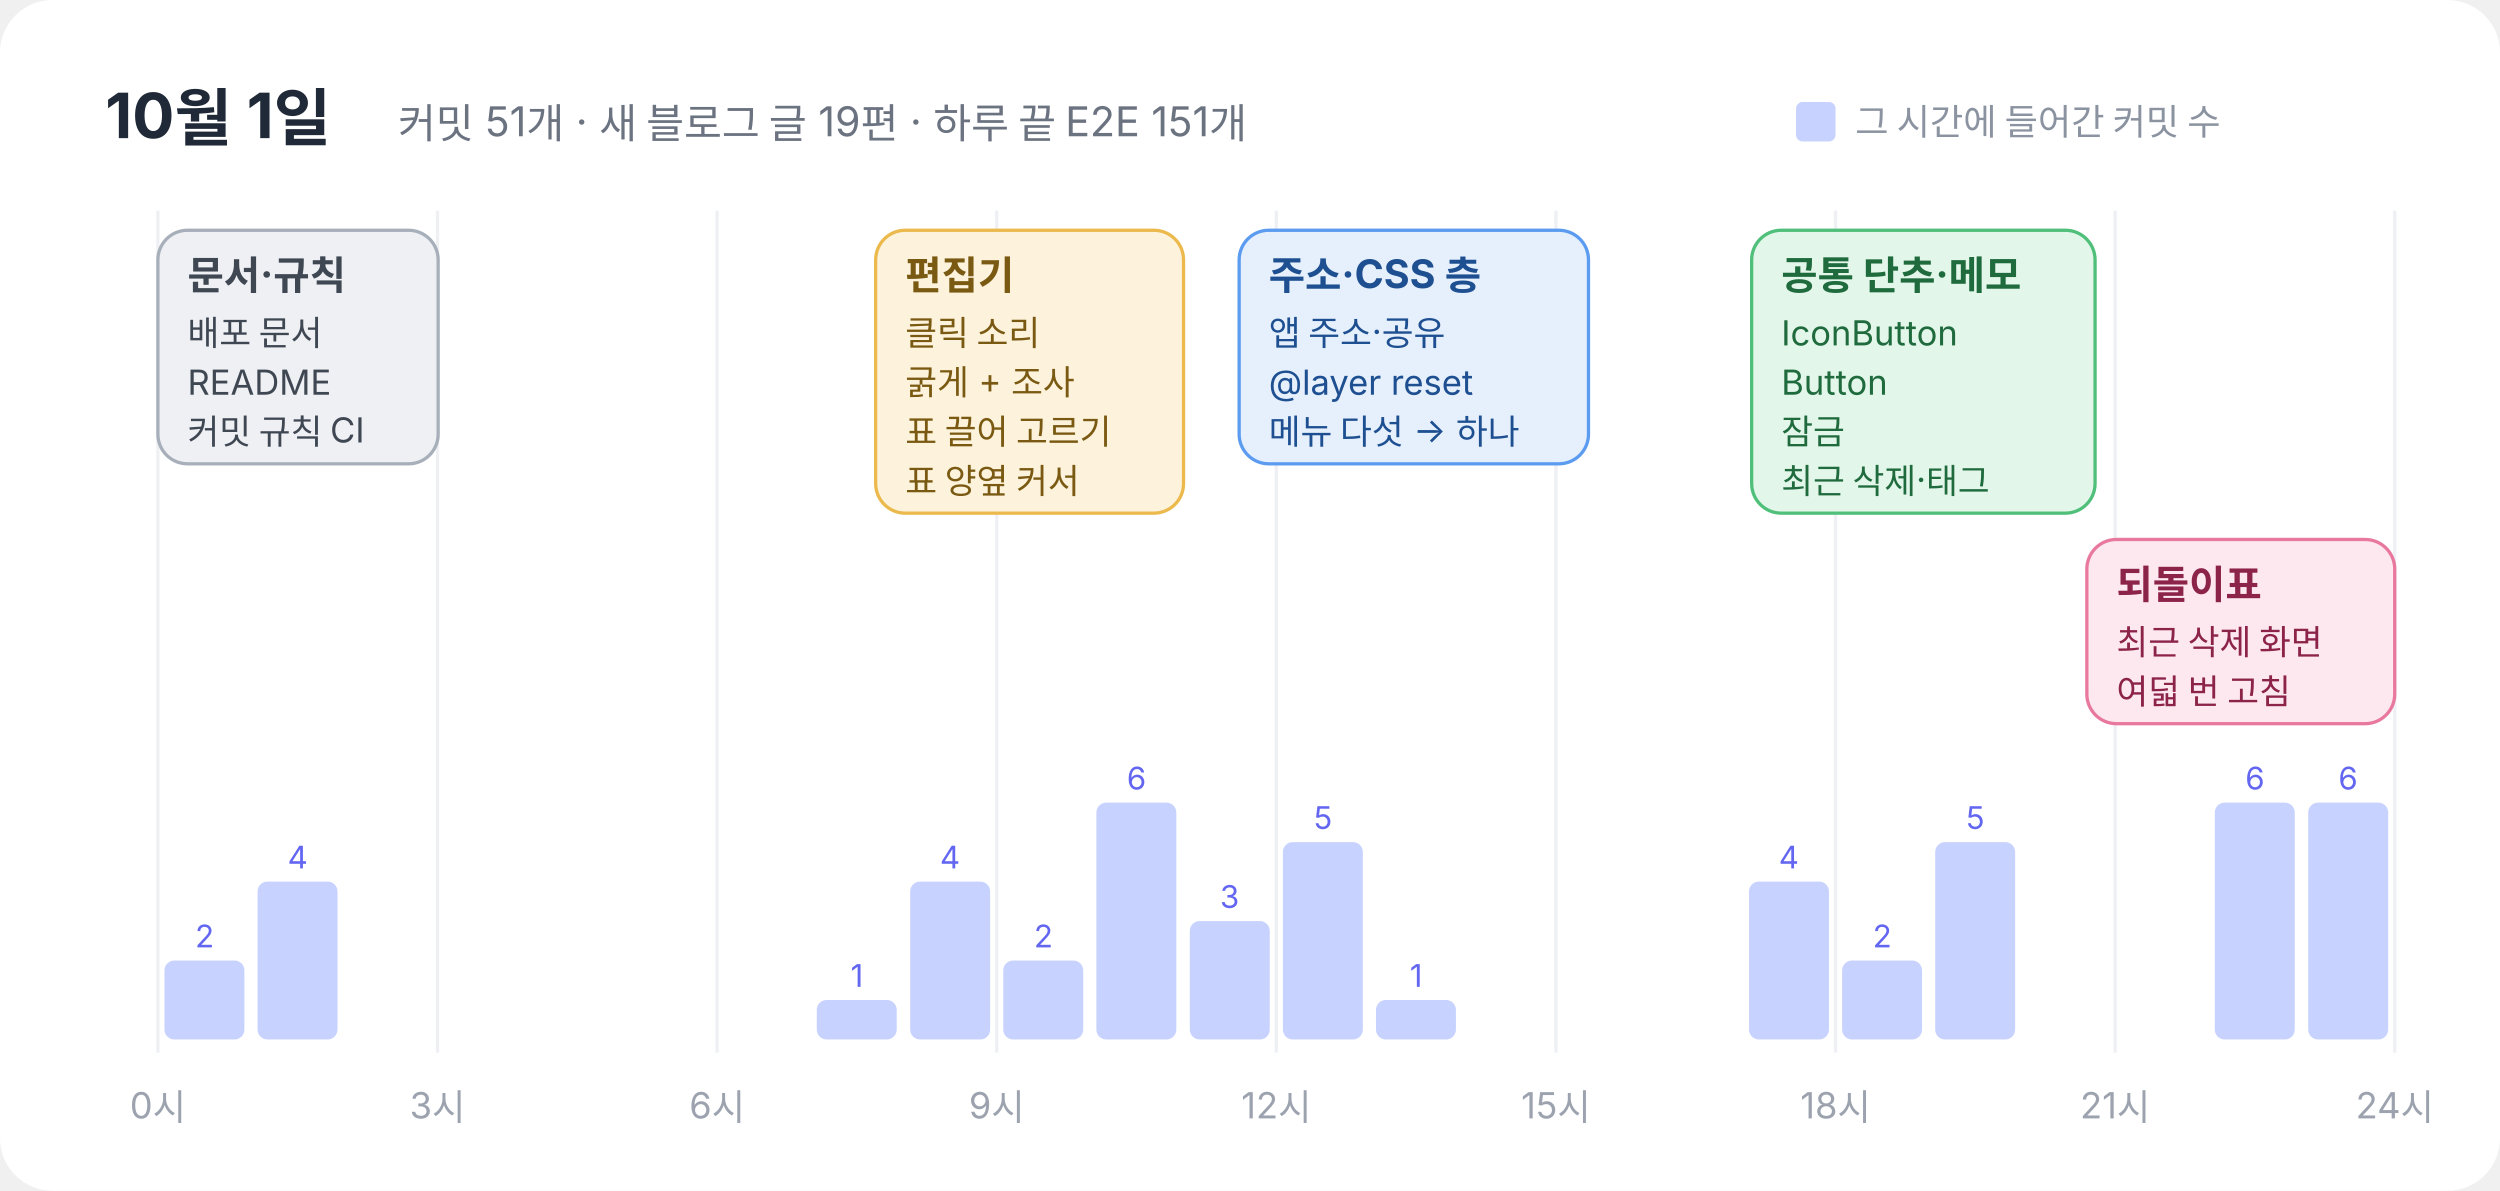
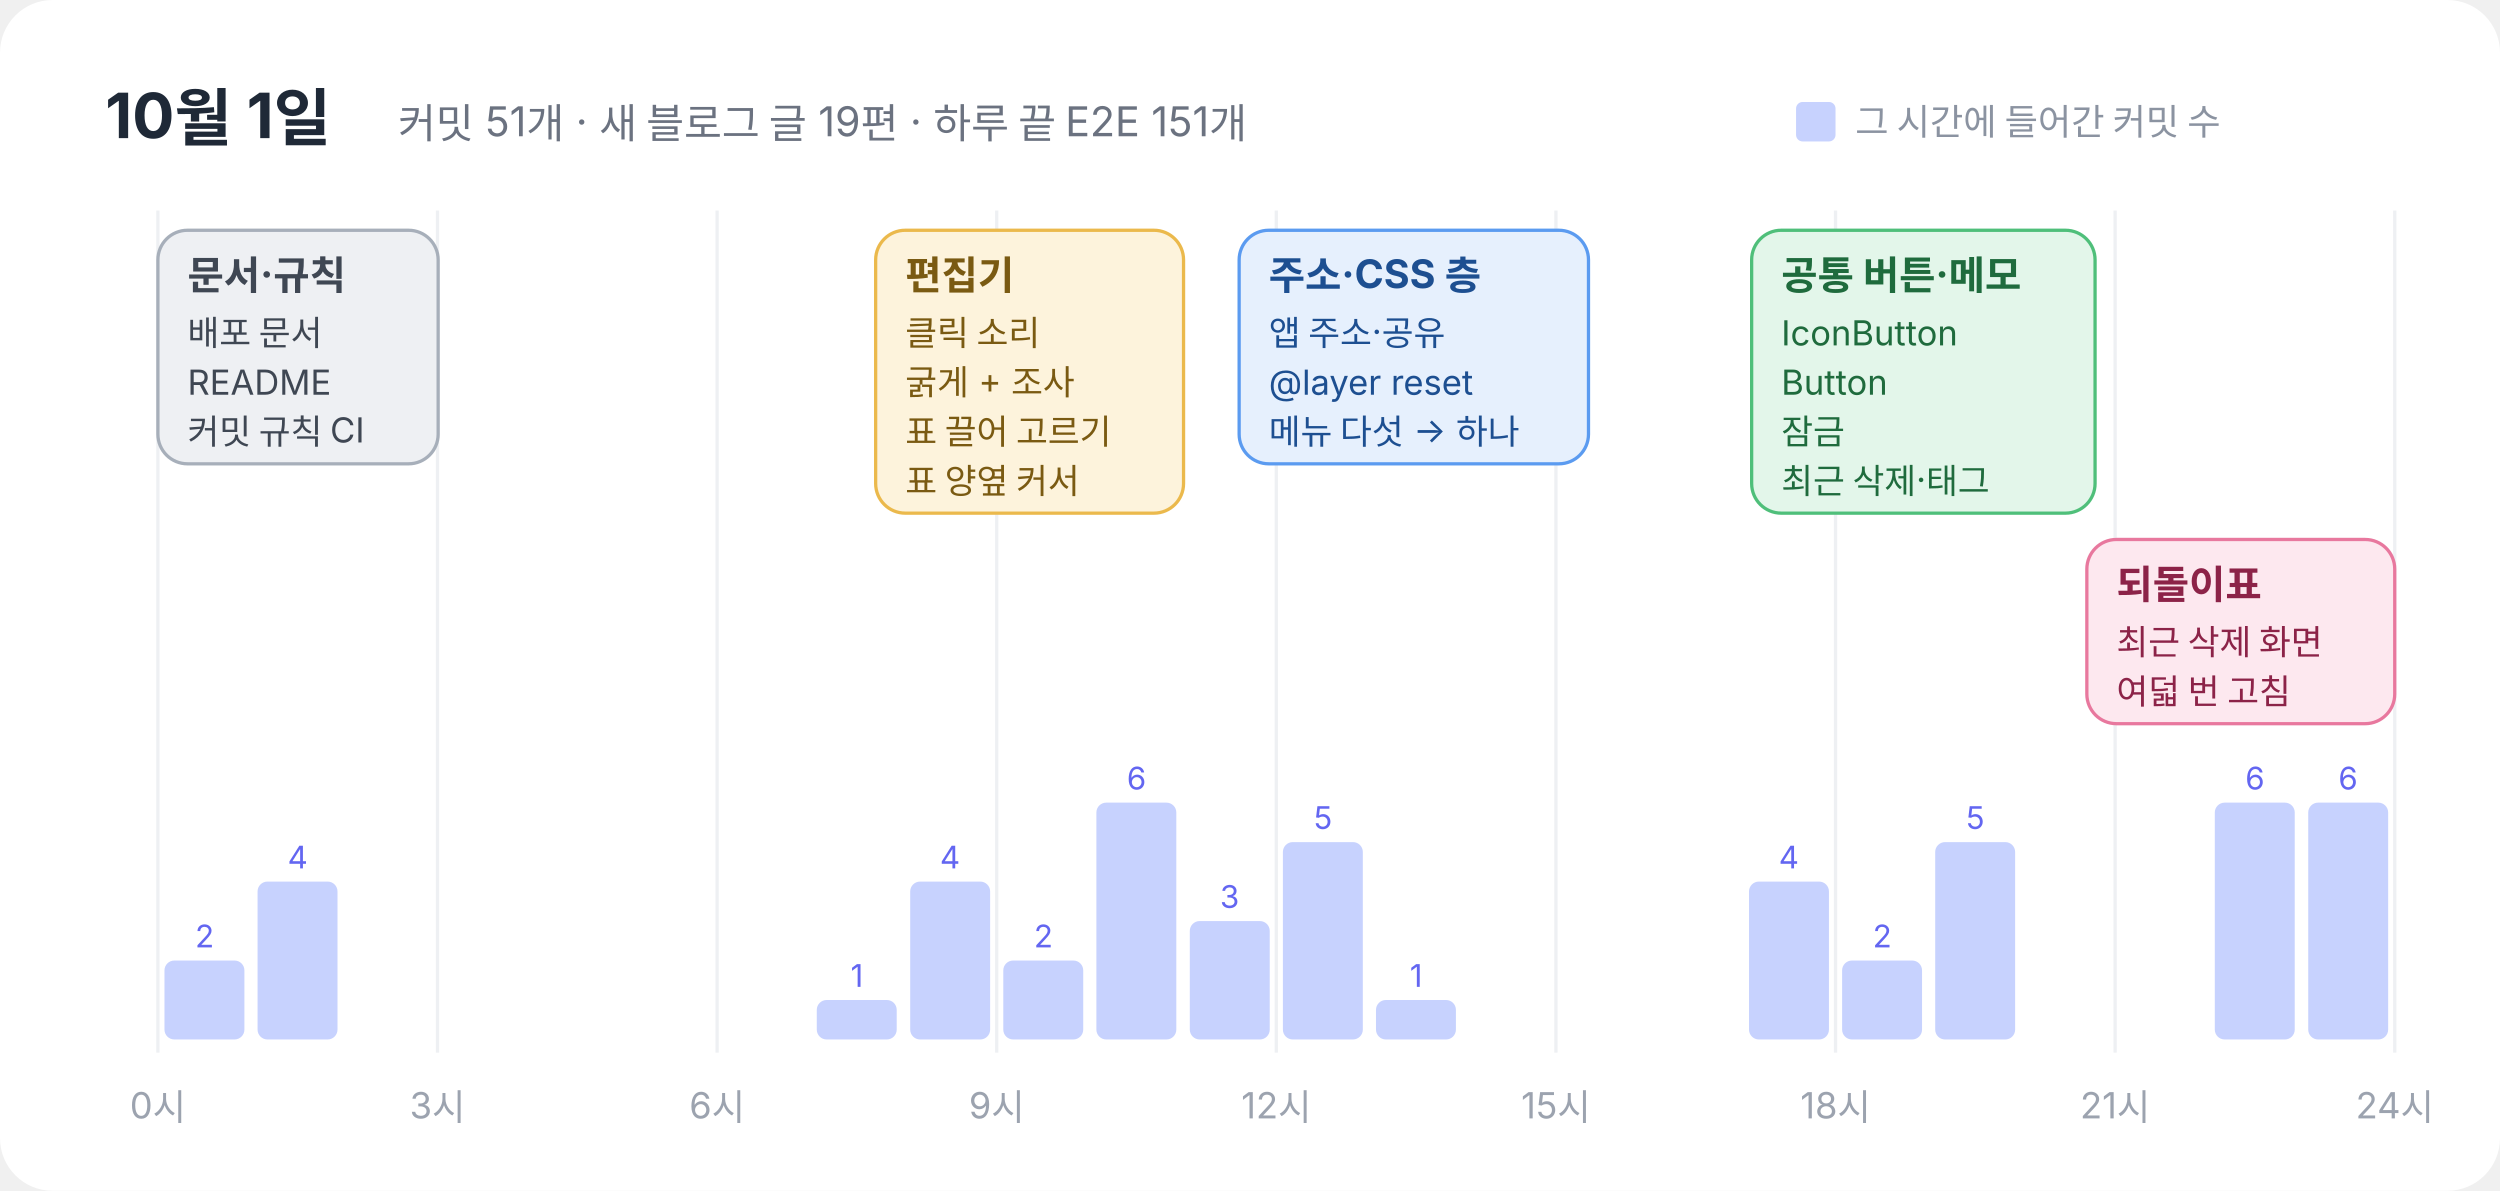
<svg xmlns="http://www.w3.org/2000/svg" viewBox="0 0 760 362" font-family="-apple-system, BlinkMacSystemFont, 'Apple SD Gothic Neo', sans-serif">
  <rect width="760" height="362" rx="16" fill="#ffffff" />
  <text x="32" y="42" font-size="19" font-weight="700" fill="#1f2937">10월 1일</text>
  <text x="121" y="42" font-size="12.5" fill="#6b7280">커밋 51개 · 새 블로그 글 19편 · 하루 끝 E2E 151개</text>
  <rect x="546" y="31" width="12" height="12" rx="2" fill="#c7d2fe" />
  <text x="564" y="41" font-size="11" fill="#8b93a1">그 시간에 들어간 커밋 수</text>
  <path d="M48.0 64 V320" stroke="#eef0f3" />
  <text x="48.0" y="340" font-size="11" fill="#9ca3af" text-anchor="middle">0시</text>
  <path d="M133.0 64 V320" stroke="#eef0f3" />
  <text x="133.0" y="340" font-size="11" fill="#9ca3af" text-anchor="middle">3시</text>
  <path d="M218.0 64 V320" stroke="#eef0f3" />
  <text x="218.0" y="340" font-size="11" fill="#9ca3af" text-anchor="middle">6시</text>
  <path d="M303.0 64 V320" stroke="#eef0f3" />
  <text x="303.0" y="340" font-size="11" fill="#9ca3af" text-anchor="middle">9시</text>
  <path d="M388.0 64 V320" stroke="#eef0f3" />
  <text x="388.0" y="340" font-size="11" fill="#9ca3af" text-anchor="middle">12시</text>
  <path d="M473.0 64 V320" stroke="#eef0f3" />
  <text x="473.0" y="340" font-size="11" fill="#9ca3af" text-anchor="middle">15시</text>
  <path d="M558.0 64 V320" stroke="#eef0f3" />
  <text x="558.0" y="340" font-size="11" fill="#9ca3af" text-anchor="middle">18시</text>
  <path d="M643.0 64 V320" stroke="#eef0f3" />
  <text x="643.0" y="340" font-size="11" fill="#9ca3af" text-anchor="middle">21시</text>
  <path d="M728.0 64 V320" stroke="#eef0f3" />
  <text x="728.0" y="340" font-size="11" fill="#9ca3af" text-anchor="middle">24시</text>
  <rect x="701.7" y="244.0" width="24.3" height="72.0" rx="3" fill="#c7d2fe" />
  <text x="713.8" y="240.0" font-size="9.5" fill="#6366f1" text-anchor="middle">6</text>
  <rect x="673.3" y="244.0" width="24.3" height="72.0" rx="3" fill="#c7d2fe" />
  <text x="685.5" y="240.0" font-size="9.5" fill="#6366f1" text-anchor="middle">6</text>
  <rect x="588.3" y="256.0" width="24.3" height="60.0" rx="3" fill="#c7d2fe" />
  <text x="600.5" y="252.0" font-size="9.5" fill="#6366f1" text-anchor="middle">5</text>
  <rect x="560.0" y="292.0" width="24.3" height="24.0" rx="3" fill="#c7d2fe" />
  <text x="572.2" y="288.0" font-size="9.5" fill="#6366f1" text-anchor="middle">2</text>
  <rect x="531.7" y="268.0" width="24.3" height="48.0" rx="3" fill="#c7d2fe" />
  <text x="543.8" y="264.0" font-size="9.5" fill="#6366f1" text-anchor="middle">4</text>
  <rect x="418.3" y="304.0" width="24.3" height="12.0" rx="3" fill="#c7d2fe" />
  <text x="430.5" y="300.0" font-size="9.5" fill="#6366f1" text-anchor="middle">1</text>
  <rect x="390.0" y="256.0" width="24.3" height="60.0" rx="3" fill="#c7d2fe" />
  <text x="402.2" y="252.0" font-size="9.5" fill="#6366f1" text-anchor="middle">5</text>
  <rect x="361.7" y="280.0" width="24.3" height="36.0" rx="3" fill="#c7d2fe" />
  <text x="373.8" y="276.0" font-size="9.5" fill="#6366f1" text-anchor="middle">3</text>
  <rect x="333.3" y="244.0" width="24.3" height="72.0" rx="3" fill="#c7d2fe" />
  <text x="345.5" y="240.0" font-size="9.5" fill="#6366f1" text-anchor="middle">6</text>
  <rect x="305.0" y="292.0" width="24.3" height="24.0" rx="3" fill="#c7d2fe" />
  <text x="317.2" y="288.0" font-size="9.5" fill="#6366f1" text-anchor="middle">2</text>
  <rect x="276.7" y="268.0" width="24.3" height="48.0" rx="3" fill="#c7d2fe" />
  <text x="288.8" y="264.0" font-size="9.5" fill="#6366f1" text-anchor="middle">4</text>
  <rect x="248.3" y="304.0" width="24.3" height="12.0" rx="3" fill="#c7d2fe" />
  <text x="260.5" y="300.0" font-size="9.5" fill="#6366f1" text-anchor="middle">1</text>
  <rect x="78.3" y="268.0" width="24.3" height="48.0" rx="3" fill="#c7d2fe" />
  <text x="90.5" y="264.0" font-size="9.5" fill="#6366f1" text-anchor="middle">4</text>
  <rect x="50.0" y="292.0" width="24.3" height="24.0" rx="3" fill="#c7d2fe" />
  <text x="62.2" y="288.0" font-size="9.5" fill="#6366f1" text-anchor="middle">2</text>
  <rect x="48.0" y="70" width="85.2" height="71" rx="9" fill="#eef0f3" stroke="#a7afba" />
  <text x="57.0" y="88" font-size="12" font-weight="700" fill="#3f4753">문서·규칙</text>
  <text x="57.0" y="105" font-size="10.5" fill="#3f4753">배포 문서</text>
  <text x="57.0" y="120" font-size="10.5" fill="#3f4753">README</text>
  <text x="57.0" y="135" font-size="10.5" fill="#3f4753">커밋 규칙 CI</text>
  <rect x="266.2" y="70" width="93.6" height="86" rx="9" fill="#fdf3dc" stroke="#ebb94c" />
  <text x="275.2" y="88" font-size="12" font-weight="700" fill="#7a5a12">편집기</text>
  <text x="275.2" y="105" font-size="10.5" fill="#7a5a12">클릭 소리</text>
  <text x="275.2" y="120" font-size="10.5" fill="#7a5a12">굵게 + 조사</text>
  <text x="275.2" y="135" font-size="10.5" fill="#7a5a12">표 끌어 고르기</text>
  <text x="275.2" y="150" font-size="10.5" fill="#7a5a12">표 양옆 커서</text>
  <rect x="376.7" y="70" width="106.2" height="71" rx="9" fill="#e6f0fd" stroke="#5b9bf0" />
  <text x="385.7" y="88" font-size="12" font-weight="700" fill="#1d4f91">주소·CSS 층</text>
  <text x="385.7" y="105" font-size="10.5" fill="#1d4f91">앱 주소·공유</text>
  <text x="385.7" y="120" font-size="10.5" fill="#1d4f91">@layer reset</text>
  <text x="385.7" y="135" font-size="10.5" fill="#1d4f91">메뉴 다섯 → 하나</text>
  <rect x="532.5" y="70" width="104.4" height="86" rx="9" fill="#e3f6ea" stroke="#4fbf7a" />
-   <text x="541.5" y="88" font-size="12" font-weight="700" fill="#1f6b3d">공통 단추·메모</text>
+   <text x="541.5" y="88" font-size="12" font-weight="700" fill="#1f6b3d">공통 버튼·메모</text>
  <text x="541.5" y="105" font-size="10.5" fill="#1f6b3d">IconButton</text>
  <text x="541.5" y="120" font-size="10.5" fill="#1f6b3d">Button</text>
  <text x="541.5" y="135" font-size="10.5" fill="#1f6b3d">잠금</text>
  <text x="541.5" y="150" font-size="10.5" fill="#1f6b3d">최근 삭제·태그</text>
  <rect x="634.4" y="164" width="93.6" height="56" rx="9" fill="#fde8ef" stroke="#e8789e" />
  <text x="643.4" y="182" font-size="12" font-weight="700" fill="#8c2348">되돌이표</text>
  <text x="643.4" y="199" font-size="10.5" fill="#8c2348">최근 삭제 화면</text>
  <text x="643.4" y="214" font-size="10.5" fill="#8c2348">여덟 번 고침</text>
</svg>
